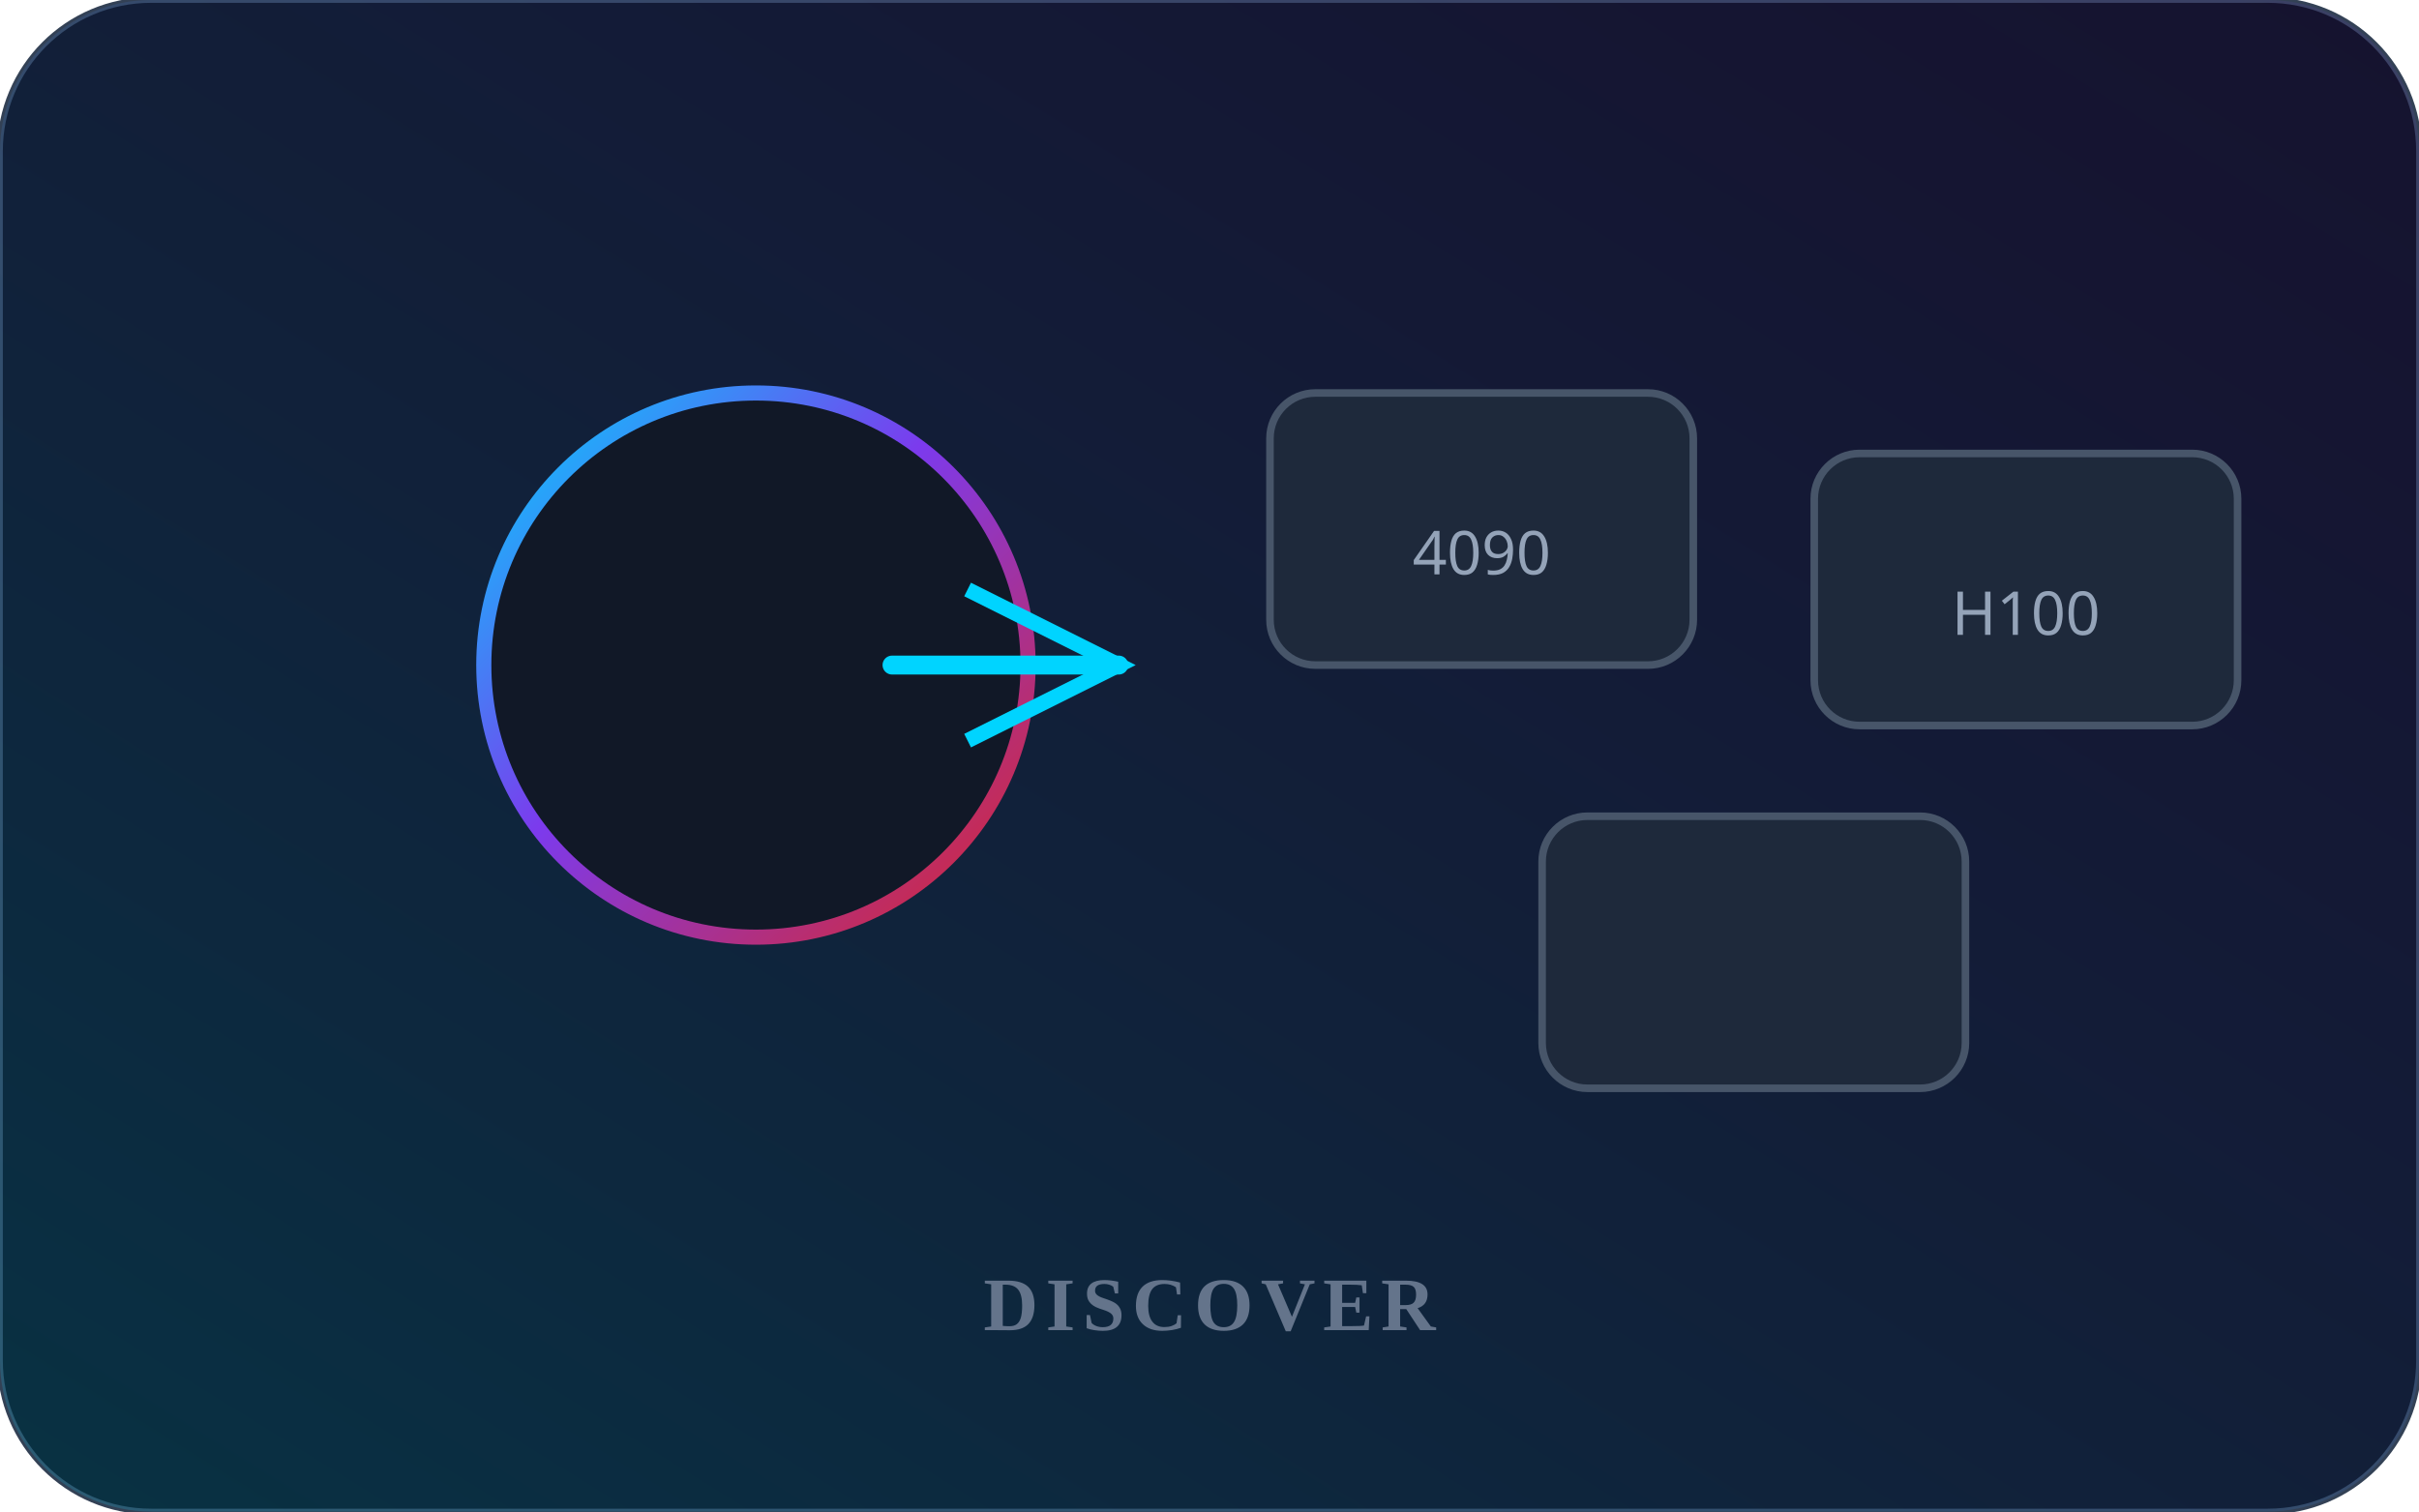
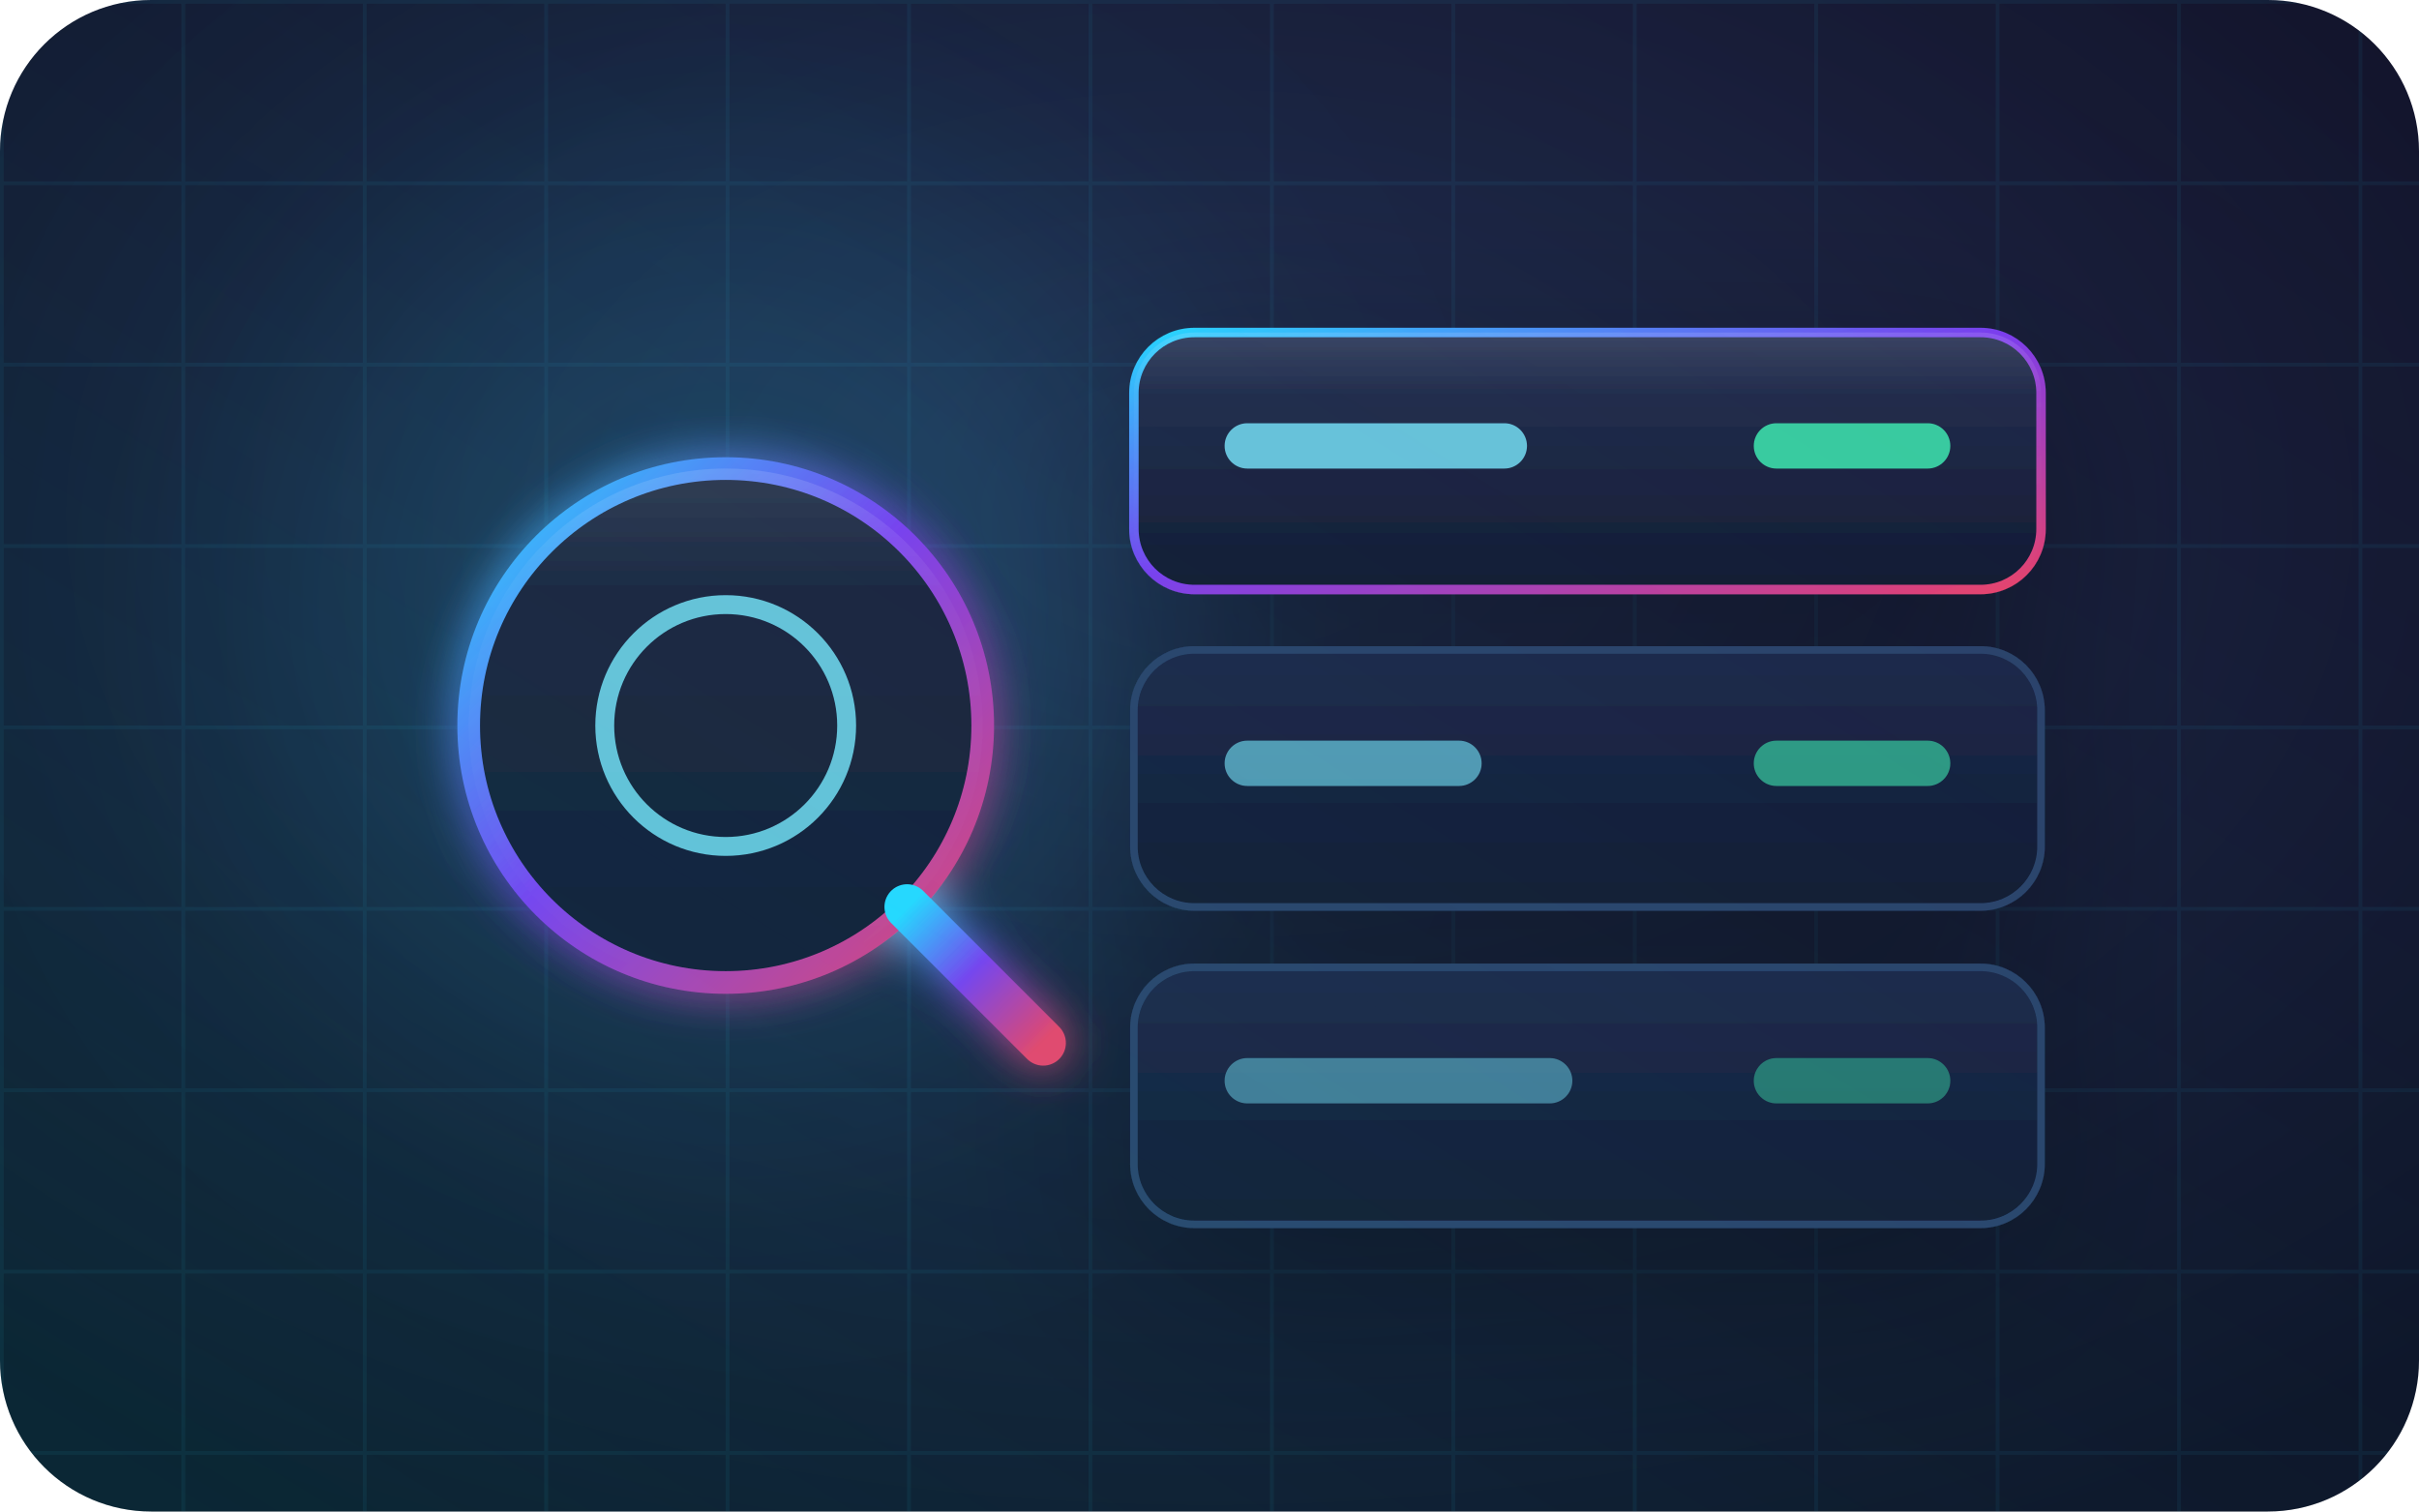
<svg xmlns="http://www.w3.org/2000/svg" viewBox="0 0 320 200" fill="none">
  <defs>
-     <linearGradient id="g" x1="0%" y1="0%" x2="100%" y2="100%">
-       <stop offset="0%" stop-color="#00d4ff" />
-       <stop offset="45%" stop-color="#7c3aed" />
-       <stop offset="100%" stop-color="#dc2626" />
+     <linearGradient id="brand" x1="0%" y1="0%" x2="100%" y2="100%">
+       <stop offset="0%" stop-color="#22e0ff" />
+       <stop offset="48%" stop-color="#7c3aed" />
+       <stop offset="100%" stop-color="#f43f5e" />
    </linearGradient>
-     <linearGradient id="gSoft" x1="0%" y1="100%" x2="100%" y2="0%">
-       <stop offset="0%" stop-color="#00d4ff" stop-opacity="0.18" />
-       <stop offset="100%" stop-color="#7c3aed" stop-opacity="0.1" />
+     <linearGradient id="brandSoft" x1="0" y1="1" x2="1" y2="0">
+       <stop offset="0%" stop-color="#22e0ff" stop-opacity="0.14" />
+       <stop offset="100%" stop-color="#7c3aed" stop-opacity="0.06" />
    </linearGradient>
-     <linearGradient id="gold" x1="0%" y1="0%" x2="100%" y2="0%">
-       <stop offset="0%" stop-color="#fbbf24" />
-       <stop offset="100%" stop-color="#f59e0b" />
+     <radialGradient id="spot" cx="50%" cy="34%" r="75%">
+       <stop offset="0%" stop-color="#1b2740" />
+       <stop offset="100%" stop-color="#070b15" />
+     </radialGradient>
+     <linearGradient id="glass" x1="0" y1="0" x2="0" y2="1">
+       <stop offset="0%" stop-color="#ffffff" stop-opacity="0.14" />
+       <stop offset="24%" stop-color="#ffffff" stop-opacity="0.04" />
+       <stop offset="100%" stop-color="#ffffff" stop-opacity="0" />
    </linearGradient>
-     <filter id="glow" x="-50%" y="-50%" width="200%" height="200%">
-       <feGaussianBlur stdDeviation="5" result="b" />
+     <linearGradient id="panel" x1="0" y1="0" x2="0" y2="1">
+       <stop offset="0%" stop-color="#16233c" />
+       <stop offset="100%" stop-color="#0b1322" />
+     </linearGradient>
+     <radialGradient id="core" cx="50%" cy="42%" r="62%">
+       <stop offset="0%" stop-color="#5eeaff" />
+       <stop offset="42%" stop-color="#2a8cff" />
+       <stop offset="100%" stop-color="#0b1b3a" />
+     </radialGradient>
+     <linearGradient id="violet" x1="0" y1="0" x2="1" y2="1">
+       <stop offset="0%" stop-color="#a78bfa" />
+       <stop offset="100%" stop-color="#7c3aed" />
+     </linearGradient>
+     <linearGradient id="gold" x1="0" y1="0" x2="0" y2="1">
+       <stop offset="0%" stop-color="#fde68a" />
+       <stop offset="100%" stop-color="#d4a233" />
+     </linearGradient>
+     <linearGradient id="emerald" x1="0" y1="0" x2="1" y2="0">
+       <stop offset="0%" stop-color="#34d399" />
+       <stop offset="100%" stop-color="#10b981" />
+     </linearGradient>
+     <filter id="glow" x="-60%" y="-60%" width="220%" height="220%">
+       <feGaussianBlur stdDeviation="3" result="b" />
      <feMerge>
        <feMergeNode in="b" />
        <feMergeNode in="SourceGraphic" />
      </feMerge>
    </filter>
-     <filter id="softGlow" x="-80%" y="-80%" width="260%" height="260%">
-       <feGaussianBlur stdDeviation="14" />
+     <filter id="bloom" x="-120%" y="-120%" width="340%" height="340%">
+       <feGaussianBlur stdDeviation="22" />
    </filter>
+     <filter id="cardShadow" x="-40%" y="-40%" width="180%" height="180%">
+       <feDropShadow dx="0" dy="9" stdDeviation="13" flood-color="#000" flood-opacity="0.45" />
+     </filter>
+     <pattern id="grid" width="24" height="24" patternUnits="userSpaceOnUse">
+       <path d="M24 0H0V24" fill="none" stroke="#22e0ff" stroke-opacity="0.06" stroke-width="1" />
+     </pattern>
  </defs>
-   <rect width="320" height="200" rx="20" fill="#0a0e1a" stroke="#334155" stroke-width="0.75" />
-   <rect width="320" height="200" rx="20" fill="url(#gSoft)" />
-   <circle cx="100" cy="88" r="36" stroke="url(#g)" stroke-width="2" fill="#111827" />
-   <path d="M118,88 L148,88" stroke="#00d4ff" stroke-width="2.5" stroke-linecap="round" />
-   <path d="M128,78 L148,88 L128,98" stroke="#00d4ff" stroke-width="2" fill="none" />
-   <g transform="translate(168,52)">
-     <rect width="56" height="36" rx="6" fill="#1e293b" stroke="#475569" />
-     <rect x="72" y="8" width="56" height="36" rx="6" fill="#1e293b" stroke="#475569" />
-     <rect x="36" y="56" width="56" height="36" rx="6" fill="#1e293b" stroke="#475569" />
-     <text x="28" y="24" text-anchor="middle" fill="#94a3b8" font-size="8" font-family="system-ui">4090</text>
-     <text x="100" y="32" text-anchor="middle" fill="#94a3b8" font-size="8" font-family="system-ui">H100</text>
+   <rect width="320" height="200" rx="20" fill="url(#spot)" />
+   <rect width="320" height="200" rx="20" fill="url(#grid)" />
+   <circle cx="96" cy="80" r="60" fill="#22e0ff" filter="url(#bloom)" opacity="0.14" />
+   <g filter="url(#cardShadow)">
+     <rect x="150" y="44" width="120" height="34" rx="8" fill="url(#panel)" stroke="url(#brand)" stroke-width="1.25" />
+     <rect x="150" y="44" width="120" height="34" rx="8" fill="url(#glass)" />
+     <rect x="162" y="56" width="40" height="6" rx="3" fill="#7cf2ff" opacity="0.8" />
+     <rect x="232" y="56" width="26" height="6" rx="3" fill="#34d399" />
+     <rect x="150" y="86" width="120" height="34" rx="8" fill="url(#panel)" stroke="#26405f" stroke-width="1" />
+     <rect x="162" y="98" width="34" height="6" rx="3" fill="#7cf2ff" opacity="0.6" />
+     <rect x="232" y="98" width="26" height="6" rx="3" fill="#34d399" opacity="0.7" />
+     <rect x="150" y="128" width="120" height="34" rx="8" fill="url(#panel)" stroke="#26405f" stroke-width="1" />
+     <rect x="162" y="140" width="46" height="6" rx="3" fill="#7cf2ff" opacity="0.45" />
+     <rect x="232" y="140" width="26" height="6" rx="3" fill="#34d399" opacity="0.5" />
  </g>
-   <text x="160" y="176" text-anchor="middle" fill="#64748b" font-size="10" font-weight="600" letter-spacing="0.1em">DISCOVER</text>
+   <g transform="translate(96,96)" filter="url(#glow)">
+     <circle r="34" fill="#0c1526" stroke="url(#brand)" stroke-width="3" />
+     <circle r="34" fill="url(#glass)" />
+     <circle r="16" fill="none" stroke="#7cf2ff" stroke-width="2.5" opacity="0.8" />
+     <path d="M24,24 L42,42" stroke="url(#brand)" stroke-width="6" stroke-linecap="round" />
+   </g>
+   <rect width="320" height="200" rx="20" fill="url(#brandSoft)" />
</svg>
